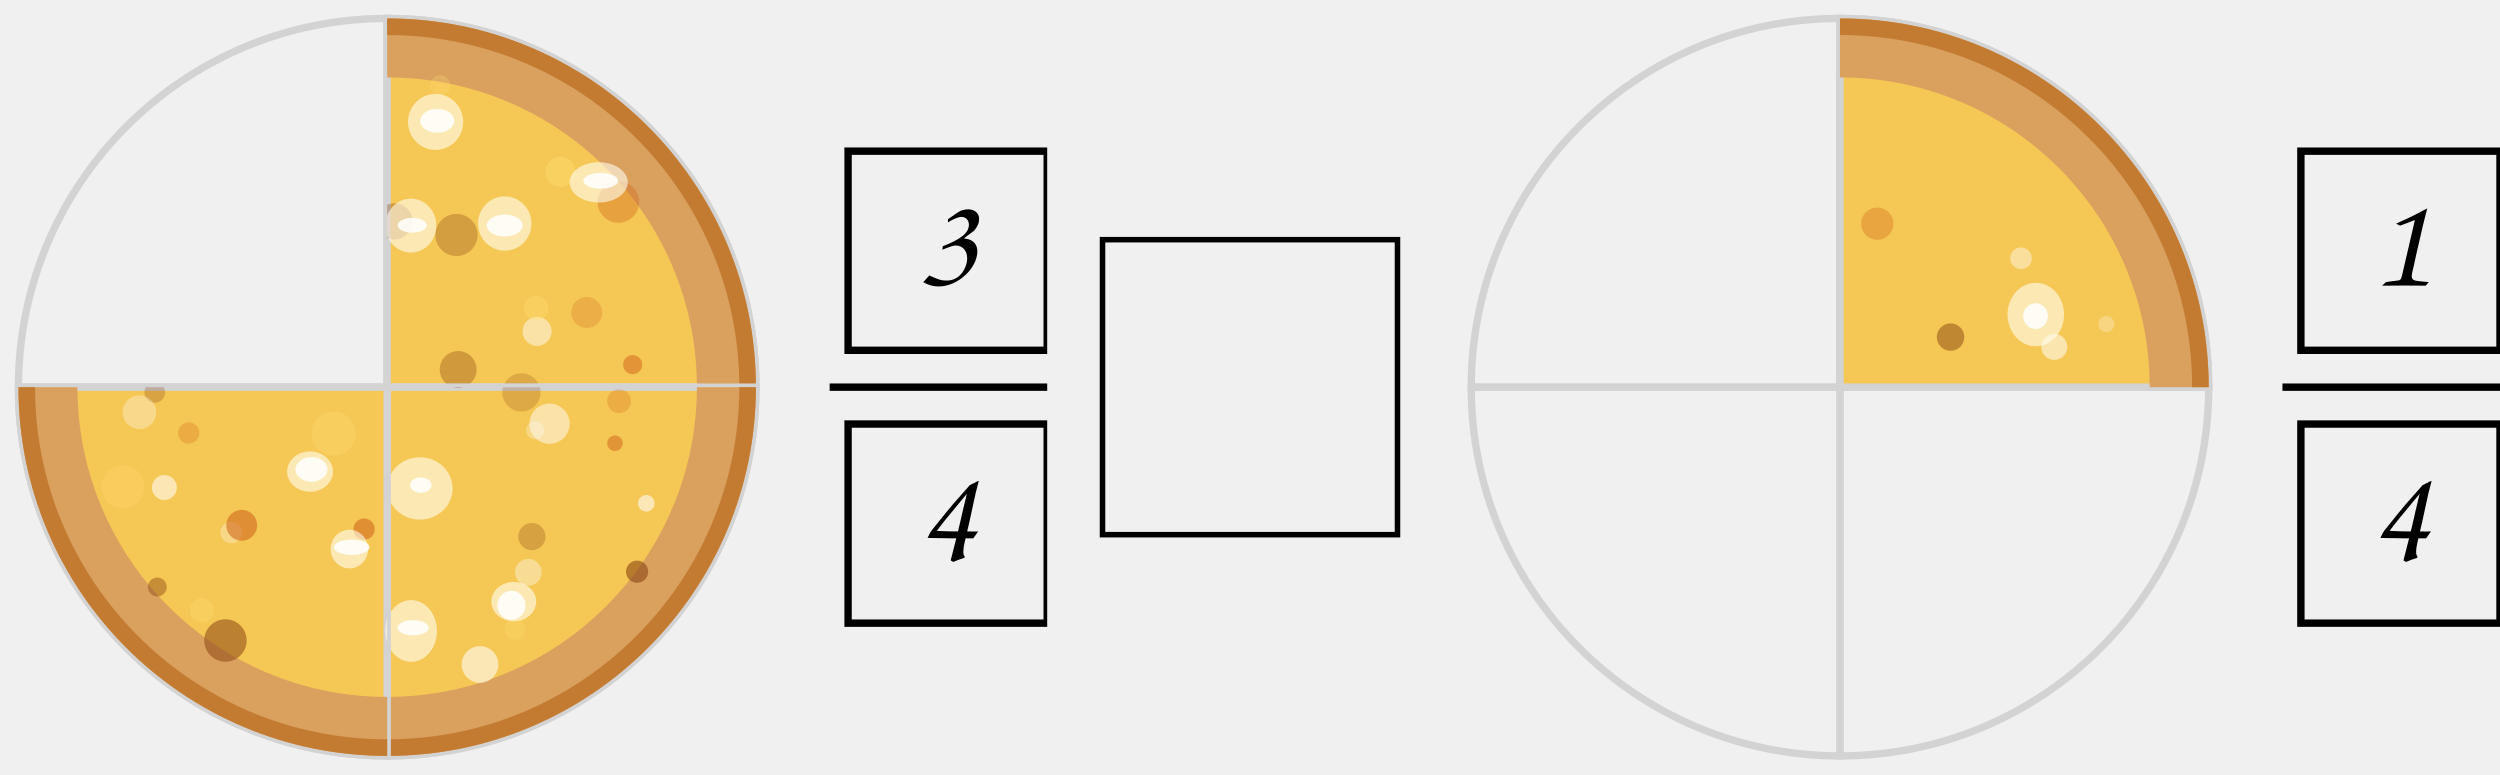
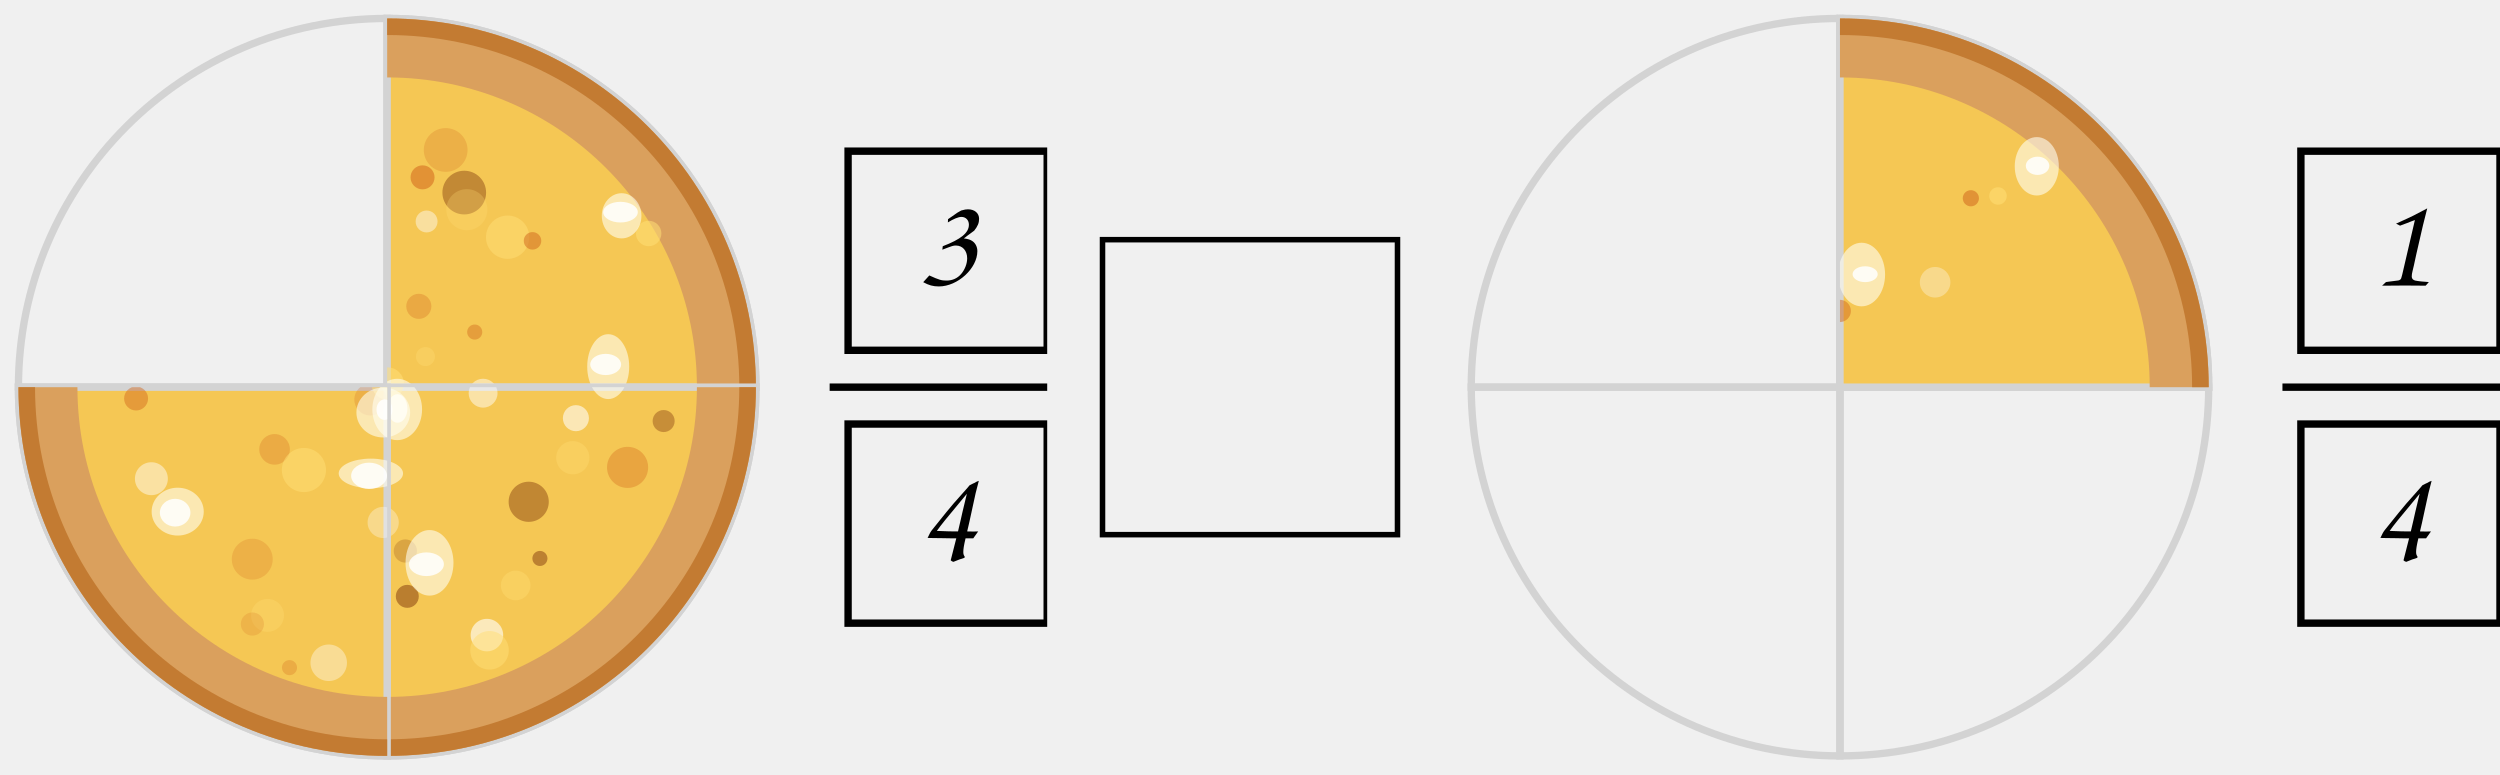
<svg xmlns="http://www.w3.org/2000/svg" xmlns:xlink="http://www.w3.org/1999/xlink" width="678.0" height="210.0">
  <svg x="0.0" y="0.0" width="284.0" height="210.0" viewBox="0 0 284.0 210">
    <defs>
-       <clipPath id="clip-4536684368-4536260944">
+       <clipPath id="clip-4529114960-4529239504">
        <path d="M105.0,105.0 L105.0,5.0 A100,100,0,0,1,205.0,105.0 Z" fill="none" />
      </clipPath>
-       <clipPath id="clip-4536684368-4536268624">
+       <clipPath id="clip-4529114960-4529233104">
        <path d="M105.0,105.0 L205.0,105.0 A100,100,0,0,1,105.0,205.0 Z" fill="none" />
      </clipPath>
-       <clipPath id="clip-4536684368-4537142992">
+       <clipPath id="clip-4529114960-4529749584">
        <path d="M105.0,105.0 L105.0,205.0 A100,100,0,0,1,5.0,105 Z" fill="none" />
      </clipPath>
    </defs>
    <g>
      <path d="M105.0,105.0 L105.0,5.0 A100,100,0,0,1,205.0,105.0 Z" fill="none" stroke="lightgray" stroke-width="2" />
      <path d="M105.0,105.0 L205.0,105.0 A100,100,0,0,1,105.0,205.0 Z" fill="none" stroke="lightgray" stroke-width="2" />
      <path d="M105.0,105.0 L105.0,205.0 A100,100,0,0,1,5.0,105 Z" fill="none" stroke="lightgray" stroke-width="2" />
      <path d="M105.0,105.0 L5.0,105 A100,100,0,0,1,105,5.0 Z" fill="none" stroke="lightgray" stroke-width="2" />
      <path d="M105.0,105.0 L105.0,5.0 A100,100,0,0,1,205.0,105.0 Z" fill="#F5C754" stroke="lightgray" stroke-width="2" />
-       <use xlink:href="#clip-4536684368-4536260944" />
-       <g clip-path="url(#clip-4536684368-4536260944)">
-         <circle cx="105.0" cy="105.0" r="92" stroke="#DAA05D" stroke-width="16" fill="none" />
-         <circle cx="105.0" cy="105.0" r="98" stroke="#C37B32" stroke-width="5" fill="none" />
-         <circle cx="141.404" cy="106.416" r="5.175" fill="#8B4513" fill-opacity="0.231" />
-         <circle cx="69.233" cy="31.624" r="5.596" fill="#FFDE75" fill-opacity="0.404" />
-         <circle cx="51.167" cy="117.432" r="2.892" fill="#D2691E" fill-opacity="0.289" />
-         <circle cx="149.039" cy="114.915" r="5.453" fill="#FFFFFF" fill-opacity="0.491" />
-         <circle cx="130.179" cy="180.21" r="4.974" fill="#FFFFFF" fill-opacity="0.563" />
-         <circle cx="69.912" cy="74.574" r="5.451" fill="#FFDE75" fill-opacity="0.563" />
-         <circle cx="62.697" cy="144.409" r="2.94" fill="#FFFFFF" fill-opacity="0.3" />
-         <circle cx="42.665" cy="159.186" r="2.564" fill="#8B4513" fill-opacity="0.432" />
-         <circle cx="159.123" cy="84.751" r="4.19" fill="#D2691E" fill-opacity="0.266" />
-         <circle cx="171.583" cy="98.896" r="2.59" fill="#D2691E" fill-opacity="0.536" />
-         <circle cx="143.279" cy="155.21" r="3.631" fill="#FFFFFF" fill-opacity="0.368" />
-         <circle cx="167.887" cy="108.814" r="3.236" fill="#D2691E" fill-opacity="0.277" />
-         <circle cx="139.673" cy="170.688" r="2.832" fill="#FFDE75" fill-opacity="0.248" />
-         <circle cx="166.787" cy="120.213" r="2.114" fill="#D2691E" fill-opacity="0.534" />
-         <circle cx="27.728" cy="79.037" r="3.387" fill="#8B4513" fill-opacity="0.366" />
-         <circle cx="90.93" cy="85.748" r="2.117" fill="#FFFFFF" fill-opacity="0.442" />
-         <circle cx="101.171" cy="40.341" r="2.309" fill="#8B4513" fill-opacity="0.225" />
-         <circle cx="144.247" cy="145.526" r="3.692" fill="#8B4513" fill-opacity="0.29" />
-         <circle cx="90.461" cy="117.59" r="5.996" fill="#FFDE75" fill-opacity="0.336" />
-         <circle cx="167.703" cy="54.781" r="5.634" fill="#D2691E" fill-opacity="0.402" />
-         <circle cx="35.965" cy="95.119" r="4.016" fill="#FFFFFF" fill-opacity="0.27" />
-         <circle cx="29.752" cy="87.903" r="3.14" fill="#D2691E" fill-opacity="0.595" />
-         <circle cx="93.399" cy="71.943" r="4.069" fill="#FFDE75" fill-opacity="0.261" />
-         <circle cx="41.966" cy="106.432" r="2.809" fill="#8B4513" fill-opacity="0.275" />
-         <circle cx="91.431" cy="40.724" r="5.286" fill="#8B4513" fill-opacity="0.458" />
-         <circle cx="151.984" cy="46.6" r="4.085" fill="#FFDE75" fill-opacity="0.422" />
-         <circle cx="119.379" cy="23.123" r="2.731" fill="#FFDE75" fill-opacity="0.256" />
-         <circle cx="145.654" cy="89.866" r="3.94" fill="#FFFFFF" fill-opacity="0.482" />
-         <circle cx="123.799" cy="63.726" r="5.718" fill="#8B4513" fill-opacity="0.314" />
-         <circle cx="22.931" cy="100.32" r="3.089" fill="#FFDE75" fill-opacity="0.466" />
-         <circle cx="61.141" cy="173.698" r="5.752" fill="#8B4513" fill-opacity="0.536" />
-         <circle cx="80.72" cy="65.61" r="5.323" fill="#8B4513" fill-opacity="0.313" />
-         <circle cx="98.749" cy="143.498" r="2.884" fill="#D2691E" fill-opacity="0.592" />
-         <circle cx="37.809" cy="111.799" r="4.546" fill="#FFFFFF" fill-opacity="0.33" />
-         <circle cx="145.412" cy="83.56" r="3.333" fill="#FFDE75" fill-opacity="0.376" />
-         <circle cx="145.14" cy="116.701" r="2.459" fill="#FFFFFF" fill-opacity="0.291" />
-         <circle cx="124.257" cy="100.213" r="5.001" fill="#8B4513" fill-opacity="0.355" />
-         <circle cx="44.577" cy="132.219" r="3.39" fill="#FFFFFF" fill-opacity="0.559" />
-         <circle cx="94.51" cy="81.534" r="3.904" fill="#FFDE75" fill-opacity="0.241" />
-         <circle cx="54.708" cy="165.518" r="3.269" fill="#FFDE75" fill-opacity="0.281" />
-         <circle cx="172.78" cy="155.041" r="3.014" fill="#8B4513" fill-opacity="0.592" />
-         <circle cx="106.946" cy="60.044" r="4.92" fill="#8B4513" fill-opacity="0.336" />
-         <circle cx="175.272" cy="136.504" r="2.253" fill="#FFFFFF" fill-opacity="0.57" />
-         <circle cx="33.335" cy="132.029" r="5.828" fill="#FFDE75" fill-opacity="0.296" />
-         <circle cx="65.559" cy="142.464" r="4.183" fill="#D2691E" fill-opacity="0.595" />
-         <ellipse cx="111.499" cy="171.115" rx="7.013" ry="8.377" fill="#FFFDF0" fill-opacity="0.6" />
-         <ellipse cx="112.012" cy="170.247" rx="4.239" ry="2.077" fill="#FFFFFF" fill-opacity="0.85" />
-         <ellipse cx="118.133" cy="33.063" rx="7.493" ry="7.594" fill="#FFFDF0" fill-opacity="0.6" />
-         <ellipse cx="118.591" cy="32.755" rx="4.616" ry="3.238" fill="#FFFFFF" fill-opacity="0.85" />
-         <ellipse cx="94.751" cy="148.913" rx="5.082" ry="5.24" fill="#FFFDF0" fill-opacity="0.6" />
-         <ellipse cx="95.388" cy="148.42" rx="4.823" ry="2.086" fill="#FFFFFF" fill-opacity="0.85" />
-         <ellipse cx="84.077" cy="127.895" rx="6.218" ry="5.477" fill="#FFFDF0" fill-opacity="0.6" />
-         <ellipse cx="84.466" cy="127.298" rx="4.351" ry="3.349" fill="#FFFFFF" fill-opacity="0.85" />
-         <ellipse cx="139.333" cy="163.162" rx="6.09" ry="5.335" fill="#FFFDF0" fill-opacity="0.6" />
-         <ellipse cx="138.696" cy="164.148" rx="3.824" ry="3.933" fill="#FFFFFF" fill-opacity="0.85" />
-         <ellipse cx="136.888" cy="60.623" rx="7.248" ry="7.368" fill="#FFFDF0" fill-opacity="0.6" />
-         <ellipse cx="136.882" cy="61.168" rx="4.874" ry="2.979" fill="#FFFFFF" fill-opacity="0.85" />
-         <ellipse cx="111.414" cy="61.181" rx="6.917" ry="7.32" fill="#FFFDF0" fill-opacity="0.6" />
-         <ellipse cx="111.809" cy="61.102" rx="3.955" ry="2.013" fill="#FFFFFF" fill-opacity="0.85" />
-         <ellipse cx="162.367" cy="49.46" rx="7.878" ry="5.466" fill="#FFFDF0" fill-opacity="0.6" />
-         <ellipse cx="162.899" cy="49.03" rx="4.717" ry="2.146" fill="#FFFFFF" fill-opacity="0.85" />
-         <ellipse cx="113.876" cy="132.468" rx="8.869" ry="8.462" fill="#FFFDF0" fill-opacity="0.6" />
-         <ellipse cx="114.134" cy="131.556" rx="2.914" ry="2.09" fill="#FFFFFF" fill-opacity="0.85" />
+       <use xlink:href="#clip-4529114960-4529239504" />
+       <g clip-path="url(#clip-4529114960-4529239504)">
+         <circle cx="105.0" cy="105.0" r="92" stroke="#DAA05D" stroke-width="16" fill="none" />
+         <circle cx="105.0" cy="105.0" r="98" stroke="#C37B32" stroke-width="5" fill="none" />
+         <circle cx="115.378" cy="96.705" r="2.575" fill="#FFDE75" fill-opacity="0.345" />
+         <circle cx="74.462" cy="121.869" r="4.152" fill="#D2691E" fill-opacity="0.29" />
+         <circle cx="95.486" cy="32.613" r="5.432" fill="#FFFFFF" fill-opacity="0.535" />
+         <circle cx="179.981" cy="114.188" r="2.988" fill="#8B4513" fill-opacity="0.432" />
+         <circle cx="137.669" cy="64.327" r="5.874" fill="#FFDE75" fill-opacity="0.511" />
+         <circle cx="139.85" cy="158.775" r="4.022" fill="#FFDE75" fill-opacity="0.371" />
+         <circle cx="170.202" cy="126.757" r="5.576" fill="#D2691E" fill-opacity="0.356" />
+         <circle cx="156.187" cy="113.409" r="3.535" fill="#FFFFFF" fill-opacity="0.563" />
+         <circle cx="78.512" cy="181.06" r="2.046" fill="#D2691E" fill-opacity="0.286" />
+         <circle cx="144.418" cy="65.318" r="2.375" fill="#D2691E" fill-opacity="0.516" />
+         <circle cx="89.148" cy="179.745" r="4.953" fill="#FFFFFF" fill-opacity="0.373" />
+         <circle cx="109.927" cy="149.432" r="3.151" fill="#8B4513" fill-opacity="0.257" />
+         <circle cx="101.178" cy="38.776" r="2.147" fill="#FFFFFF" fill-opacity="0.543" />
+         <circle cx="68.41" cy="151.642" r="5.551" fill="#D2691E" fill-opacity="0.238" />
+         <circle cx="114.595" cy="48.099" r="3.257" fill="#D2691E" fill-opacity="0.558" />
+         <circle cx="155.341" cy="124.134" r="4.506" fill="#FFDE75" fill-opacity="0.352" />
+         <circle cx="31.723" cy="70.073" r="4.037" fill="#D2691E" fill-opacity="0.582" />
+         <circle cx="51.726" cy="53.112" r="3.663" fill="#FFFFFF" fill-opacity="0.242" />
+         <circle cx="120.865" cy="40.671" r="5.933" fill="#D2691E" fill-opacity="0.246" />
+         <circle cx="72.562" cy="166.892" r="4.454" fill="#FFDE75" fill-opacity="0.307" />
+         <circle cx="128.743" cy="90.055" r="2.049" fill="#D2691E" fill-opacity="0.43" />
+         <circle cx="113.582" cy="83.078" r="3.409" fill="#D2691E" fill-opacity="0.309" />
+         <circle cx="146.424" cy="151.452" r="2.044" fill="#8B4513" fill-opacity="0.534" />
+         <circle cx="81.152" cy="48.895" r="2.018" fill="#D2691E" fill-opacity="0.547" />
+         <circle cx="100.416" cy="108.356" r="4.32" fill="#D2691E" fill-opacity="0.244" />
+         <circle cx="89.919" cy="63.919" r="4.485" fill="#8B4513" fill-opacity="0.343" />
+         <circle cx="61.576" cy="60.701" r="2.753" fill="#FFFFFF" fill-opacity="0.509" />
+         <circle cx="132.051" cy="172.238" r="4.41" fill="#FFFFFF" fill-opacity="0.599" />
+         <circle cx="105.135" cy="104.024" r="4.388" fill="#FFDE75" fill-opacity="0.563" />
+         <circle cx="103.919" cy="141.683" r="4.226" fill="#FFFFFF" fill-opacity="0.324" />
+         <circle cx="30.157" cy="88.953" r="5.653" fill="#FFDE75" fill-opacity="0.512" />
+         <circle cx="36.905" cy="108.075" r="3.25" fill="#D2691E" fill-opacity="0.464" />
+         <circle cx="115.693" cy="60.066" r="2.969" fill="#FFFFFF" fill-opacity="0.43" />
+         <circle cx="94.068" cy="58.597" r="2.721" fill="#8B4513" fill-opacity="0.433" />
+         <circle cx="175.918" cy="63.321" r="3.448" fill="#FFDE75" fill-opacity="0.548" />
+         <circle cx="41.055" cy="129.823" r="4.465" fill="#FFFFFF" fill-opacity="0.458" />
+         <circle cx="125.904" cy="52.228" r="5.925" fill="#8B4513" fill-opacity="0.478" />
+         <circle cx="110.457" cy="161.729" r="3.117" fill="#8B4513" fill-opacity="0.555" />
+         <circle cx="65.124" cy="37.385" r="3.11" fill="#8B4513" fill-opacity="0.334" />
+         <circle cx="131.012" cy="106.63" r="3.916" fill="#FFFFFF" fill-opacity="0.484" />
+         <circle cx="143.384" cy="136.086" r="5.445" fill="#8B4513" fill-opacity="0.496" />
+         <circle cx="68.447" cy="169.241" r="3.145" fill="#D2691E" fill-opacity="0.201" />
+         <circle cx="126.606" cy="56.866" r="5.57" fill="#FFDE75" fill-opacity="0.264" />
+         <circle cx="132.758" cy="176.361" r="5.225" fill="#FFDE75" fill-opacity="0.511" />
+         <circle cx="82.422" cy="127.471" r="5.982" fill="#FFDE75" fill-opacity="0.523" />
+         <ellipse cx="107.726" cy="111.046" rx="6.741" ry="8.32" fill="#FFFDF0" fill-opacity="0.6" />
+         <ellipse cx="107.811" cy="110.775" rx="2.686" ry="3.876" fill="#FFFFFF" fill-opacity="0.85" />
+         <ellipse cx="103.945" cy="111.872" rx="7.287" ry="6.77" fill="#FFFDF0" fill-opacity="0.6" />
+         <ellipse cx="104.274" cy="111.102" rx="2.17" ry="2.79" fill="#FFFFFF" fill-opacity="0.85" />
+         <ellipse cx="100.581" cy="128.398" rx="8.726" ry="4.018" fill="#FFFDF0" fill-opacity="0.6" />
+         <ellipse cx="100.093" cy="129.043" rx="4.865" ry="3.568" fill="#FFFFFF" fill-opacity="0.85" />
+         <ellipse cx="168.581" cy="58.526" rx="5.377" ry="6.128" fill="#FFFDF0" fill-opacity="0.6" />
+         <ellipse cx="168.274" cy="57.534" rx="4.696" ry="2.804" fill="#FFFFFF" fill-opacity="0.85" />
+         <ellipse cx="116.482" cy="152.639" rx="6.501" ry="8.893" fill="#FFFDF0" fill-opacity="0.6" />
+         <ellipse cx="115.651" cy="153.023" rx="4.73" ry="3.213" fill="#FFFFFF" fill-opacity="0.85" />
+         <ellipse cx="79.983" cy="91.251" rx="7.725" ry="4.831" fill="#FFFDF0" fill-opacity="0.6" />
+         <ellipse cx="80.186" cy="92.232" rx="4.617" ry="3.421" fill="#FFFFFF" fill-opacity="0.85" />
+         <ellipse cx="164.948" cy="99.429" rx="5.695" ry="8.799" fill="#FFFDF0" fill-opacity="0.6" />
+         <ellipse cx="164.258" cy="98.843" rx="4.186" ry="2.878" fill="#FFFFFF" fill-opacity="0.85" />
+         <ellipse cx="48.19" cy="138.754" rx="7.068" ry="6.49" fill="#FFFDF0" fill-opacity="0.6" />
+         <ellipse cx="47.498" cy="139.038" rx="4.145" ry="3.763" fill="#FFFFFF" fill-opacity="0.85" />
+         <ellipse cx="62.988" cy="76.797" rx="6.95" ry="5.49" fill="#FFFDF0" fill-opacity="0.6" />
+         <ellipse cx="62.461" cy="77.143" rx="3.854" ry="3.253" fill="#FFFFFF" fill-opacity="0.85" />
      </g>
      <path d="M105.0,105.0 L205.0,105.0 A100,100,0,0,1,105.0,205.0 Z" fill="#F5C754" stroke="lightgray" stroke-width="2" />
-       <use xlink:href="#clip-4536684368-4536268624" />
-       <g clip-path="url(#clip-4536684368-4536268624)">
-         <circle cx="105.0" cy="105.0" r="92" stroke="#DAA05D" stroke-width="16" fill="none" />
-         <circle cx="105.0" cy="105.0" r="98" stroke="#C37B32" stroke-width="5" fill="none" />
-         <circle cx="141.404" cy="106.416" r="5.175" fill="#8B4513" fill-opacity="0.231" />
-         <circle cx="69.233" cy="31.624" r="5.596" fill="#FFDE75" fill-opacity="0.404" />
-         <circle cx="51.167" cy="117.432" r="2.892" fill="#D2691E" fill-opacity="0.289" />
-         <circle cx="149.039" cy="114.915" r="5.453" fill="#FFFFFF" fill-opacity="0.491" />
-         <circle cx="130.179" cy="180.21" r="4.974" fill="#FFFFFF" fill-opacity="0.563" />
-         <circle cx="69.912" cy="74.574" r="5.451" fill="#FFDE75" fill-opacity="0.563" />
-         <circle cx="62.697" cy="144.409" r="2.94" fill="#FFFFFF" fill-opacity="0.3" />
-         <circle cx="42.665" cy="159.186" r="2.564" fill="#8B4513" fill-opacity="0.432" />
-         <circle cx="159.123" cy="84.751" r="4.19" fill="#D2691E" fill-opacity="0.266" />
-         <circle cx="171.583" cy="98.896" r="2.59" fill="#D2691E" fill-opacity="0.536" />
-         <circle cx="143.279" cy="155.21" r="3.631" fill="#FFFFFF" fill-opacity="0.368" />
-         <circle cx="167.887" cy="108.814" r="3.236" fill="#D2691E" fill-opacity="0.277" />
-         <circle cx="139.673" cy="170.688" r="2.832" fill="#FFDE75" fill-opacity="0.248" />
-         <circle cx="166.787" cy="120.213" r="2.114" fill="#D2691E" fill-opacity="0.534" />
-         <circle cx="27.728" cy="79.037" r="3.387" fill="#8B4513" fill-opacity="0.366" />
-         <circle cx="90.93" cy="85.748" r="2.117" fill="#FFFFFF" fill-opacity="0.442" />
-         <circle cx="101.171" cy="40.341" r="2.309" fill="#8B4513" fill-opacity="0.225" />
-         <circle cx="144.247" cy="145.526" r="3.692" fill="#8B4513" fill-opacity="0.29" />
-         <circle cx="90.461" cy="117.59" r="5.996" fill="#FFDE75" fill-opacity="0.336" />
-         <circle cx="167.703" cy="54.781" r="5.634" fill="#D2691E" fill-opacity="0.402" />
-         <circle cx="35.965" cy="95.119" r="4.016" fill="#FFFFFF" fill-opacity="0.27" />
-         <circle cx="29.752" cy="87.903" r="3.14" fill="#D2691E" fill-opacity="0.595" />
-         <circle cx="93.399" cy="71.943" r="4.069" fill="#FFDE75" fill-opacity="0.261" />
-         <circle cx="41.966" cy="106.432" r="2.809" fill="#8B4513" fill-opacity="0.275" />
-         <circle cx="91.431" cy="40.724" r="5.286" fill="#8B4513" fill-opacity="0.458" />
-         <circle cx="151.984" cy="46.6" r="4.085" fill="#FFDE75" fill-opacity="0.422" />
-         <circle cx="119.379" cy="23.123" r="2.731" fill="#FFDE75" fill-opacity="0.256" />
-         <circle cx="145.654" cy="89.866" r="3.94" fill="#FFFFFF" fill-opacity="0.482" />
-         <circle cx="123.799" cy="63.726" r="5.718" fill="#8B4513" fill-opacity="0.314" />
-         <circle cx="22.931" cy="100.32" r="3.089" fill="#FFDE75" fill-opacity="0.466" />
-         <circle cx="61.141" cy="173.698" r="5.752" fill="#8B4513" fill-opacity="0.536" />
-         <circle cx="80.72" cy="65.61" r="5.323" fill="#8B4513" fill-opacity="0.313" />
-         <circle cx="98.749" cy="143.498" r="2.884" fill="#D2691E" fill-opacity="0.592" />
-         <circle cx="37.809" cy="111.799" r="4.546" fill="#FFFFFF" fill-opacity="0.33" />
-         <circle cx="145.412" cy="83.56" r="3.333" fill="#FFDE75" fill-opacity="0.376" />
-         <circle cx="145.14" cy="116.701" r="2.459" fill="#FFFFFF" fill-opacity="0.291" />
-         <circle cx="124.257" cy="100.213" r="5.001" fill="#8B4513" fill-opacity="0.355" />
-         <circle cx="44.577" cy="132.219" r="3.39" fill="#FFFFFF" fill-opacity="0.559" />
-         <circle cx="94.51" cy="81.534" r="3.904" fill="#FFDE75" fill-opacity="0.241" />
-         <circle cx="54.708" cy="165.518" r="3.269" fill="#FFDE75" fill-opacity="0.281" />
-         <circle cx="172.78" cy="155.041" r="3.014" fill="#8B4513" fill-opacity="0.592" />
-         <circle cx="106.946" cy="60.044" r="4.92" fill="#8B4513" fill-opacity="0.336" />
-         <circle cx="175.272" cy="136.504" r="2.253" fill="#FFFFFF" fill-opacity="0.57" />
-         <circle cx="33.335" cy="132.029" r="5.828" fill="#FFDE75" fill-opacity="0.296" />
-         <circle cx="65.559" cy="142.464" r="4.183" fill="#D2691E" fill-opacity="0.595" />
-         <ellipse cx="111.499" cy="171.115" rx="7.013" ry="8.377" fill="#FFFDF0" fill-opacity="0.6" />
-         <ellipse cx="112.012" cy="170.247" rx="4.239" ry="2.077" fill="#FFFFFF" fill-opacity="0.85" />
-         <ellipse cx="118.133" cy="33.063" rx="7.493" ry="7.594" fill="#FFFDF0" fill-opacity="0.6" />
-         <ellipse cx="118.591" cy="32.755" rx="4.616" ry="3.238" fill="#FFFFFF" fill-opacity="0.85" />
-         <ellipse cx="94.751" cy="148.913" rx="5.082" ry="5.24" fill="#FFFDF0" fill-opacity="0.6" />
-         <ellipse cx="95.388" cy="148.42" rx="4.823" ry="2.086" fill="#FFFFFF" fill-opacity="0.85" />
-         <ellipse cx="84.077" cy="127.895" rx="6.218" ry="5.477" fill="#FFFDF0" fill-opacity="0.6" />
-         <ellipse cx="84.466" cy="127.298" rx="4.351" ry="3.349" fill="#FFFFFF" fill-opacity="0.85" />
-         <ellipse cx="139.333" cy="163.162" rx="6.09" ry="5.335" fill="#FFFDF0" fill-opacity="0.6" />
-         <ellipse cx="138.696" cy="164.148" rx="3.824" ry="3.933" fill="#FFFFFF" fill-opacity="0.85" />
-         <ellipse cx="136.888" cy="60.623" rx="7.248" ry="7.368" fill="#FFFDF0" fill-opacity="0.6" />
-         <ellipse cx="136.882" cy="61.168" rx="4.874" ry="2.979" fill="#FFFFFF" fill-opacity="0.85" />
-         <ellipse cx="111.414" cy="61.181" rx="6.917" ry="7.32" fill="#FFFDF0" fill-opacity="0.6" />
-         <ellipse cx="111.809" cy="61.102" rx="3.955" ry="2.013" fill="#FFFFFF" fill-opacity="0.85" />
-         <ellipse cx="162.367" cy="49.46" rx="7.878" ry="5.466" fill="#FFFDF0" fill-opacity="0.6" />
-         <ellipse cx="162.899" cy="49.03" rx="4.717" ry="2.146" fill="#FFFFFF" fill-opacity="0.85" />
-         <ellipse cx="113.876" cy="132.468" rx="8.869" ry="8.462" fill="#FFFDF0" fill-opacity="0.6" />
-         <ellipse cx="114.134" cy="131.556" rx="2.914" ry="2.09" fill="#FFFFFF" fill-opacity="0.85" />
+       <use xlink:href="#clip-4529114960-4529233104" />
+       <g clip-path="url(#clip-4529114960-4529233104)">
+         <circle cx="105.0" cy="105.0" r="92" stroke="#DAA05D" stroke-width="16" fill="none" />
+         <circle cx="105.0" cy="105.0" r="98" stroke="#C37B32" stroke-width="5" fill="none" />
+         <circle cx="115.378" cy="96.705" r="2.575" fill="#FFDE75" fill-opacity="0.345" />
+         <circle cx="74.462" cy="121.869" r="4.152" fill="#D2691E" fill-opacity="0.29" />
+         <circle cx="95.486" cy="32.613" r="5.432" fill="#FFFFFF" fill-opacity="0.535" />
+         <circle cx="179.981" cy="114.188" r="2.988" fill="#8B4513" fill-opacity="0.432" />
+         <circle cx="137.669" cy="64.327" r="5.874" fill="#FFDE75" fill-opacity="0.511" />
+         <circle cx="139.85" cy="158.775" r="4.022" fill="#FFDE75" fill-opacity="0.371" />
+         <circle cx="170.202" cy="126.757" r="5.576" fill="#D2691E" fill-opacity="0.356" />
+         <circle cx="156.187" cy="113.409" r="3.535" fill="#FFFFFF" fill-opacity="0.563" />
+         <circle cx="78.512" cy="181.06" r="2.046" fill="#D2691E" fill-opacity="0.286" />
+         <circle cx="144.418" cy="65.318" r="2.375" fill="#D2691E" fill-opacity="0.516" />
+         <circle cx="89.148" cy="179.745" r="4.953" fill="#FFFFFF" fill-opacity="0.373" />
+         <circle cx="109.927" cy="149.432" r="3.151" fill="#8B4513" fill-opacity="0.257" />
+         <circle cx="101.178" cy="38.776" r="2.147" fill="#FFFFFF" fill-opacity="0.543" />
+         <circle cx="68.41" cy="151.642" r="5.551" fill="#D2691E" fill-opacity="0.238" />
+         <circle cx="114.595" cy="48.099" r="3.257" fill="#D2691E" fill-opacity="0.558" />
+         <circle cx="155.341" cy="124.134" r="4.506" fill="#FFDE75" fill-opacity="0.352" />
+         <circle cx="31.723" cy="70.073" r="4.037" fill="#D2691E" fill-opacity="0.582" />
+         <circle cx="51.726" cy="53.112" r="3.663" fill="#FFFFFF" fill-opacity="0.242" />
+         <circle cx="120.865" cy="40.671" r="5.933" fill="#D2691E" fill-opacity="0.246" />
+         <circle cx="72.562" cy="166.892" r="4.454" fill="#FFDE75" fill-opacity="0.307" />
+         <circle cx="128.743" cy="90.055" r="2.049" fill="#D2691E" fill-opacity="0.43" />
+         <circle cx="113.582" cy="83.078" r="3.409" fill="#D2691E" fill-opacity="0.309" />
+         <circle cx="146.424" cy="151.452" r="2.044" fill="#8B4513" fill-opacity="0.534" />
+         <circle cx="81.152" cy="48.895" r="2.018" fill="#D2691E" fill-opacity="0.547" />
+         <circle cx="100.416" cy="108.356" r="4.32" fill="#D2691E" fill-opacity="0.244" />
+         <circle cx="89.919" cy="63.919" r="4.485" fill="#8B4513" fill-opacity="0.343" />
+         <circle cx="61.576" cy="60.701" r="2.753" fill="#FFFFFF" fill-opacity="0.509" />
+         <circle cx="132.051" cy="172.238" r="4.41" fill="#FFFFFF" fill-opacity="0.599" />
+         <circle cx="105.135" cy="104.024" r="4.388" fill="#FFDE75" fill-opacity="0.563" />
+         <circle cx="103.919" cy="141.683" r="4.226" fill="#FFFFFF" fill-opacity="0.324" />
+         <circle cx="30.157" cy="88.953" r="5.653" fill="#FFDE75" fill-opacity="0.512" />
+         <circle cx="36.905" cy="108.075" r="3.25" fill="#D2691E" fill-opacity="0.464" />
+         <circle cx="115.693" cy="60.066" r="2.969" fill="#FFFFFF" fill-opacity="0.43" />
+         <circle cx="94.068" cy="58.597" r="2.721" fill="#8B4513" fill-opacity="0.433" />
+         <circle cx="175.918" cy="63.321" r="3.448" fill="#FFDE75" fill-opacity="0.548" />
+         <circle cx="41.055" cy="129.823" r="4.465" fill="#FFFFFF" fill-opacity="0.458" />
+         <circle cx="125.904" cy="52.228" r="5.925" fill="#8B4513" fill-opacity="0.478" />
+         <circle cx="110.457" cy="161.729" r="3.117" fill="#8B4513" fill-opacity="0.555" />
+         <circle cx="65.124" cy="37.385" r="3.11" fill="#8B4513" fill-opacity="0.334" />
+         <circle cx="131.012" cy="106.63" r="3.916" fill="#FFFFFF" fill-opacity="0.484" />
+         <circle cx="143.384" cy="136.086" r="5.445" fill="#8B4513" fill-opacity="0.496" />
+         <circle cx="68.447" cy="169.241" r="3.145" fill="#D2691E" fill-opacity="0.201" />
+         <circle cx="126.606" cy="56.866" r="5.57" fill="#FFDE75" fill-opacity="0.264" />
+         <circle cx="132.758" cy="176.361" r="5.225" fill="#FFDE75" fill-opacity="0.511" />
+         <circle cx="82.422" cy="127.471" r="5.982" fill="#FFDE75" fill-opacity="0.523" />
+         <ellipse cx="107.726" cy="111.046" rx="6.741" ry="8.32" fill="#FFFDF0" fill-opacity="0.6" />
+         <ellipse cx="107.811" cy="110.775" rx="2.686" ry="3.876" fill="#FFFFFF" fill-opacity="0.85" />
+         <ellipse cx="103.945" cy="111.872" rx="7.287" ry="6.77" fill="#FFFDF0" fill-opacity="0.6" />
+         <ellipse cx="104.274" cy="111.102" rx="2.17" ry="2.79" fill="#FFFFFF" fill-opacity="0.85" />
+         <ellipse cx="100.581" cy="128.398" rx="8.726" ry="4.018" fill="#FFFDF0" fill-opacity="0.6" />
+         <ellipse cx="100.093" cy="129.043" rx="4.865" ry="3.568" fill="#FFFFFF" fill-opacity="0.85" />
+         <ellipse cx="168.581" cy="58.526" rx="5.377" ry="6.128" fill="#FFFDF0" fill-opacity="0.6" />
+         <ellipse cx="168.274" cy="57.534" rx="4.696" ry="2.804" fill="#FFFFFF" fill-opacity="0.85" />
+         <ellipse cx="116.482" cy="152.639" rx="6.501" ry="8.893" fill="#FFFDF0" fill-opacity="0.6" />
+         <ellipse cx="115.651" cy="153.023" rx="4.73" ry="3.213" fill="#FFFFFF" fill-opacity="0.85" />
+         <ellipse cx="79.983" cy="91.251" rx="7.725" ry="4.831" fill="#FFFDF0" fill-opacity="0.6" />
+         <ellipse cx="80.186" cy="92.232" rx="4.617" ry="3.421" fill="#FFFFFF" fill-opacity="0.85" />
+         <ellipse cx="164.948" cy="99.429" rx="5.695" ry="8.799" fill="#FFFDF0" fill-opacity="0.6" />
+         <ellipse cx="164.258" cy="98.843" rx="4.186" ry="2.878" fill="#FFFFFF" fill-opacity="0.85" />
+         <ellipse cx="48.19" cy="138.754" rx="7.068" ry="6.49" fill="#FFFDF0" fill-opacity="0.6" />
+         <ellipse cx="47.498" cy="139.038" rx="4.145" ry="3.763" fill="#FFFFFF" fill-opacity="0.85" />
+         <ellipse cx="62.988" cy="76.797" rx="6.95" ry="5.49" fill="#FFFDF0" fill-opacity="0.6" />
+         <ellipse cx="62.461" cy="77.143" rx="3.854" ry="3.253" fill="#FFFFFF" fill-opacity="0.85" />
      </g>
      <path d="M105.0,105.0 L105.0,205.0 A100,100,0,0,1,5.0,105 Z" fill="#F5C754" stroke="lightgray" stroke-width="2" />
-       <use xlink:href="#clip-4536684368-4537142992" />
-       <g clip-path="url(#clip-4536684368-4537142992)">
-         <circle cx="105.0" cy="105.0" r="92" stroke="#DAA05D" stroke-width="16" fill="none" />
-         <circle cx="105.0" cy="105.0" r="98" stroke="#C37B32" stroke-width="5" fill="none" />
-         <circle cx="141.404" cy="106.416" r="5.175" fill="#8B4513" fill-opacity="0.231" />
-         <circle cx="69.233" cy="31.624" r="5.596" fill="#FFDE75" fill-opacity="0.404" />
-         <circle cx="51.167" cy="117.432" r="2.892" fill="#D2691E" fill-opacity="0.289" />
-         <circle cx="149.039" cy="114.915" r="5.453" fill="#FFFFFF" fill-opacity="0.491" />
-         <circle cx="130.179" cy="180.21" r="4.974" fill="#FFFFFF" fill-opacity="0.563" />
-         <circle cx="69.912" cy="74.574" r="5.451" fill="#FFDE75" fill-opacity="0.563" />
-         <circle cx="62.697" cy="144.409" r="2.94" fill="#FFFFFF" fill-opacity="0.3" />
-         <circle cx="42.665" cy="159.186" r="2.564" fill="#8B4513" fill-opacity="0.432" />
-         <circle cx="159.123" cy="84.751" r="4.19" fill="#D2691E" fill-opacity="0.266" />
-         <circle cx="171.583" cy="98.896" r="2.59" fill="#D2691E" fill-opacity="0.536" />
-         <circle cx="143.279" cy="155.21" r="3.631" fill="#FFFFFF" fill-opacity="0.368" />
-         <circle cx="167.887" cy="108.814" r="3.236" fill="#D2691E" fill-opacity="0.277" />
-         <circle cx="139.673" cy="170.688" r="2.832" fill="#FFDE75" fill-opacity="0.248" />
-         <circle cx="166.787" cy="120.213" r="2.114" fill="#D2691E" fill-opacity="0.534" />
-         <circle cx="27.728" cy="79.037" r="3.387" fill="#8B4513" fill-opacity="0.366" />
-         <circle cx="90.93" cy="85.748" r="2.117" fill="#FFFFFF" fill-opacity="0.442" />
-         <circle cx="101.171" cy="40.341" r="2.309" fill="#8B4513" fill-opacity="0.225" />
-         <circle cx="144.247" cy="145.526" r="3.692" fill="#8B4513" fill-opacity="0.29" />
-         <circle cx="90.461" cy="117.59" r="5.996" fill="#FFDE75" fill-opacity="0.336" />
-         <circle cx="167.703" cy="54.781" r="5.634" fill="#D2691E" fill-opacity="0.402" />
-         <circle cx="35.965" cy="95.119" r="4.016" fill="#FFFFFF" fill-opacity="0.27" />
-         <circle cx="29.752" cy="87.903" r="3.14" fill="#D2691E" fill-opacity="0.595" />
-         <circle cx="93.399" cy="71.943" r="4.069" fill="#FFDE75" fill-opacity="0.261" />
-         <circle cx="41.966" cy="106.432" r="2.809" fill="#8B4513" fill-opacity="0.275" />
-         <circle cx="91.431" cy="40.724" r="5.286" fill="#8B4513" fill-opacity="0.458" />
-         <circle cx="151.984" cy="46.6" r="4.085" fill="#FFDE75" fill-opacity="0.422" />
-         <circle cx="119.379" cy="23.123" r="2.731" fill="#FFDE75" fill-opacity="0.256" />
-         <circle cx="145.654" cy="89.866" r="3.94" fill="#FFFFFF" fill-opacity="0.482" />
-         <circle cx="123.799" cy="63.726" r="5.718" fill="#8B4513" fill-opacity="0.314" />
-         <circle cx="22.931" cy="100.32" r="3.089" fill="#FFDE75" fill-opacity="0.466" />
-         <circle cx="61.141" cy="173.698" r="5.752" fill="#8B4513" fill-opacity="0.536" />
-         <circle cx="80.72" cy="65.61" r="5.323" fill="#8B4513" fill-opacity="0.313" />
-         <circle cx="98.749" cy="143.498" r="2.884" fill="#D2691E" fill-opacity="0.592" />
-         <circle cx="37.809" cy="111.799" r="4.546" fill="#FFFFFF" fill-opacity="0.33" />
-         <circle cx="145.412" cy="83.56" r="3.333" fill="#FFDE75" fill-opacity="0.376" />
-         <circle cx="145.14" cy="116.701" r="2.459" fill="#FFFFFF" fill-opacity="0.291" />
-         <circle cx="124.257" cy="100.213" r="5.001" fill="#8B4513" fill-opacity="0.355" />
-         <circle cx="44.577" cy="132.219" r="3.39" fill="#FFFFFF" fill-opacity="0.559" />
-         <circle cx="94.51" cy="81.534" r="3.904" fill="#FFDE75" fill-opacity="0.241" />
-         <circle cx="54.708" cy="165.518" r="3.269" fill="#FFDE75" fill-opacity="0.281" />
-         <circle cx="172.78" cy="155.041" r="3.014" fill="#8B4513" fill-opacity="0.592" />
-         <circle cx="106.946" cy="60.044" r="4.92" fill="#8B4513" fill-opacity="0.336" />
-         <circle cx="175.272" cy="136.504" r="2.253" fill="#FFFFFF" fill-opacity="0.57" />
-         <circle cx="33.335" cy="132.029" r="5.828" fill="#FFDE75" fill-opacity="0.296" />
-         <circle cx="65.559" cy="142.464" r="4.183" fill="#D2691E" fill-opacity="0.595" />
-         <ellipse cx="111.499" cy="171.115" rx="7.013" ry="8.377" fill="#FFFDF0" fill-opacity="0.6" />
-         <ellipse cx="112.012" cy="170.247" rx="4.239" ry="2.077" fill="#FFFFFF" fill-opacity="0.85" />
-         <ellipse cx="118.133" cy="33.063" rx="7.493" ry="7.594" fill="#FFFDF0" fill-opacity="0.6" />
-         <ellipse cx="118.591" cy="32.755" rx="4.616" ry="3.238" fill="#FFFFFF" fill-opacity="0.85" />
-         <ellipse cx="94.751" cy="148.913" rx="5.082" ry="5.24" fill="#FFFDF0" fill-opacity="0.6" />
-         <ellipse cx="95.388" cy="148.42" rx="4.823" ry="2.086" fill="#FFFFFF" fill-opacity="0.85" />
-         <ellipse cx="84.077" cy="127.895" rx="6.218" ry="5.477" fill="#FFFDF0" fill-opacity="0.6" />
-         <ellipse cx="84.466" cy="127.298" rx="4.351" ry="3.349" fill="#FFFFFF" fill-opacity="0.85" />
-         <ellipse cx="139.333" cy="163.162" rx="6.09" ry="5.335" fill="#FFFDF0" fill-opacity="0.6" />
-         <ellipse cx="138.696" cy="164.148" rx="3.824" ry="3.933" fill="#FFFFFF" fill-opacity="0.85" />
-         <ellipse cx="136.888" cy="60.623" rx="7.248" ry="7.368" fill="#FFFDF0" fill-opacity="0.6" />
-         <ellipse cx="136.882" cy="61.168" rx="4.874" ry="2.979" fill="#FFFFFF" fill-opacity="0.85" />
-         <ellipse cx="111.414" cy="61.181" rx="6.917" ry="7.32" fill="#FFFDF0" fill-opacity="0.6" />
-         <ellipse cx="111.809" cy="61.102" rx="3.955" ry="2.013" fill="#FFFFFF" fill-opacity="0.85" />
-         <ellipse cx="162.367" cy="49.46" rx="7.878" ry="5.466" fill="#FFFDF0" fill-opacity="0.6" />
-         <ellipse cx="162.899" cy="49.03" rx="4.717" ry="2.146" fill="#FFFFFF" fill-opacity="0.85" />
-         <ellipse cx="113.876" cy="132.468" rx="8.869" ry="8.462" fill="#FFFDF0" fill-opacity="0.6" />
-         <ellipse cx="114.134" cy="131.556" rx="2.914" ry="2.09" fill="#FFFFFF" fill-opacity="0.85" />
+       <use xlink:href="#clip-4529114960-4529749584" />
+       <g clip-path="url(#clip-4529114960-4529749584)">
+         <circle cx="105.0" cy="105.0" r="92" stroke="#DAA05D" stroke-width="16" fill="none" />
+         <circle cx="105.0" cy="105.0" r="98" stroke="#C37B32" stroke-width="5" fill="none" />
+         <circle cx="115.378" cy="96.705" r="2.575" fill="#FFDE75" fill-opacity="0.345" />
+         <circle cx="74.462" cy="121.869" r="4.152" fill="#D2691E" fill-opacity="0.29" />
+         <circle cx="95.486" cy="32.613" r="5.432" fill="#FFFFFF" fill-opacity="0.535" />
+         <circle cx="179.981" cy="114.188" r="2.988" fill="#8B4513" fill-opacity="0.432" />
+         <circle cx="137.669" cy="64.327" r="5.874" fill="#FFDE75" fill-opacity="0.511" />
+         <circle cx="139.85" cy="158.775" r="4.022" fill="#FFDE75" fill-opacity="0.371" />
+         <circle cx="170.202" cy="126.757" r="5.576" fill="#D2691E" fill-opacity="0.356" />
+         <circle cx="156.187" cy="113.409" r="3.535" fill="#FFFFFF" fill-opacity="0.563" />
+         <circle cx="78.512" cy="181.06" r="2.046" fill="#D2691E" fill-opacity="0.286" />
+         <circle cx="144.418" cy="65.318" r="2.375" fill="#D2691E" fill-opacity="0.516" />
+         <circle cx="89.148" cy="179.745" r="4.953" fill="#FFFFFF" fill-opacity="0.373" />
+         <circle cx="109.927" cy="149.432" r="3.151" fill="#8B4513" fill-opacity="0.257" />
+         <circle cx="101.178" cy="38.776" r="2.147" fill="#FFFFFF" fill-opacity="0.543" />
+         <circle cx="68.41" cy="151.642" r="5.551" fill="#D2691E" fill-opacity="0.238" />
+         <circle cx="114.595" cy="48.099" r="3.257" fill="#D2691E" fill-opacity="0.558" />
+         <circle cx="155.341" cy="124.134" r="4.506" fill="#FFDE75" fill-opacity="0.352" />
+         <circle cx="31.723" cy="70.073" r="4.037" fill="#D2691E" fill-opacity="0.582" />
+         <circle cx="51.726" cy="53.112" r="3.663" fill="#FFFFFF" fill-opacity="0.242" />
+         <circle cx="120.865" cy="40.671" r="5.933" fill="#D2691E" fill-opacity="0.246" />
+         <circle cx="72.562" cy="166.892" r="4.454" fill="#FFDE75" fill-opacity="0.307" />
+         <circle cx="128.743" cy="90.055" r="2.049" fill="#D2691E" fill-opacity="0.43" />
+         <circle cx="113.582" cy="83.078" r="3.409" fill="#D2691E" fill-opacity="0.309" />
+         <circle cx="146.424" cy="151.452" r="2.044" fill="#8B4513" fill-opacity="0.534" />
+         <circle cx="81.152" cy="48.895" r="2.018" fill="#D2691E" fill-opacity="0.547" />
+         <circle cx="100.416" cy="108.356" r="4.32" fill="#D2691E" fill-opacity="0.244" />
+         <circle cx="89.919" cy="63.919" r="4.485" fill="#8B4513" fill-opacity="0.343" />
+         <circle cx="61.576" cy="60.701" r="2.753" fill="#FFFFFF" fill-opacity="0.509" />
+         <circle cx="132.051" cy="172.238" r="4.41" fill="#FFFFFF" fill-opacity="0.599" />
+         <circle cx="105.135" cy="104.024" r="4.388" fill="#FFDE75" fill-opacity="0.563" />
+         <circle cx="103.919" cy="141.683" r="4.226" fill="#FFFFFF" fill-opacity="0.324" />
+         <circle cx="30.157" cy="88.953" r="5.653" fill="#FFDE75" fill-opacity="0.512" />
+         <circle cx="36.905" cy="108.075" r="3.25" fill="#D2691E" fill-opacity="0.464" />
+         <circle cx="115.693" cy="60.066" r="2.969" fill="#FFFFFF" fill-opacity="0.43" />
+         <circle cx="94.068" cy="58.597" r="2.721" fill="#8B4513" fill-opacity="0.433" />
+         <circle cx="175.918" cy="63.321" r="3.448" fill="#FFDE75" fill-opacity="0.548" />
+         <circle cx="41.055" cy="129.823" r="4.465" fill="#FFFFFF" fill-opacity="0.458" />
+         <circle cx="125.904" cy="52.228" r="5.925" fill="#8B4513" fill-opacity="0.478" />
+         <circle cx="110.457" cy="161.729" r="3.117" fill="#8B4513" fill-opacity="0.555" />
+         <circle cx="65.124" cy="37.385" r="3.11" fill="#8B4513" fill-opacity="0.334" />
+         <circle cx="131.012" cy="106.63" r="3.916" fill="#FFFFFF" fill-opacity="0.484" />
+         <circle cx="143.384" cy="136.086" r="5.445" fill="#8B4513" fill-opacity="0.496" />
+         <circle cx="68.447" cy="169.241" r="3.145" fill="#D2691E" fill-opacity="0.201" />
+         <circle cx="126.606" cy="56.866" r="5.57" fill="#FFDE75" fill-opacity="0.264" />
+         <circle cx="132.758" cy="176.361" r="5.225" fill="#FFDE75" fill-opacity="0.511" />
+         <circle cx="82.422" cy="127.471" r="5.982" fill="#FFDE75" fill-opacity="0.523" />
+         <ellipse cx="107.726" cy="111.046" rx="6.741" ry="8.32" fill="#FFFDF0" fill-opacity="0.6" />
+         <ellipse cx="107.811" cy="110.775" rx="2.686" ry="3.876" fill="#FFFFFF" fill-opacity="0.85" />
+         <ellipse cx="103.945" cy="111.872" rx="7.287" ry="6.77" fill="#FFFDF0" fill-opacity="0.6" />
+         <ellipse cx="104.274" cy="111.102" rx="2.17" ry="2.79" fill="#FFFFFF" fill-opacity="0.85" />
+         <ellipse cx="100.581" cy="128.398" rx="8.726" ry="4.018" fill="#FFFDF0" fill-opacity="0.6" />
+         <ellipse cx="100.093" cy="129.043" rx="4.865" ry="3.568" fill="#FFFFFF" fill-opacity="0.85" />
+         <ellipse cx="168.581" cy="58.526" rx="5.377" ry="6.128" fill="#FFFDF0" fill-opacity="0.6" />
+         <ellipse cx="168.274" cy="57.534" rx="4.696" ry="2.804" fill="#FFFFFF" fill-opacity="0.85" />
+         <ellipse cx="116.482" cy="152.639" rx="6.501" ry="8.893" fill="#FFFDF0" fill-opacity="0.6" />
+         <ellipse cx="115.651" cy="153.023" rx="4.73" ry="3.213" fill="#FFFFFF" fill-opacity="0.85" />
+         <ellipse cx="79.983" cy="91.251" rx="7.725" ry="4.831" fill="#FFFDF0" fill-opacity="0.6" />
+         <ellipse cx="80.186" cy="92.232" rx="4.617" ry="3.421" fill="#FFFFFF" fill-opacity="0.85" />
+         <ellipse cx="164.948" cy="99.429" rx="5.695" ry="8.799" fill="#FFFDF0" fill-opacity="0.6" />
+         <ellipse cx="164.258" cy="98.843" rx="4.186" ry="2.878" fill="#FFFFFF" fill-opacity="0.85" />
+         <ellipse cx="48.19" cy="138.754" rx="7.068" ry="6.49" fill="#FFFDF0" fill-opacity="0.6" />
+         <ellipse cx="47.498" cy="139.038" rx="4.145" ry="3.763" fill="#FFFFFF" fill-opacity="0.85" />
+         <ellipse cx="62.988" cy="76.797" rx="6.95" ry="5.49" fill="#FFFDF0" fill-opacity="0.6" />
+         <ellipse cx="62.461" cy="77.143" rx="3.854" ry="3.253" fill="#FFFFFF" fill-opacity="0.85" />
      </g>
      <rect x="230.0" y="41.0" width="54.0" height="54.0" fill="none" stroke="black" stroke-width="2" />
      <rect x="230.0" y="115.0" width="54.0" height="54.0" fill="none" stroke="black" stroke-width="2" />
      <path d="M225.0,105.0 L289.0,105.0" stroke="black" stroke-width="2" />
      <text x="257.0" y="68.0" font-size="36" font-family="Comic Sans MS, Comic Sans, cursive" dominant-baseline="middle" fill="black" text-anchor="middle">3</text>
      <text x="257.0" y="142.0" font-size="36" font-family="Comic Sans MS, Comic Sans, cursive" dominant-baseline="middle" fill="black" text-anchor="middle">4</text>
    </g>
  </svg>
  <rect x="299.0" y="65.0" width="80" height="80" fill="none" stroke="black" stroke-width="1.5" />
  <svg x="394.0" y="0.0" width="284.0" height="210.0" viewBox="0 0 284.0 210">
    <defs>
-       <clipPath id="clip-4525716016-4536263632">
+       <clipPath id="clip-4518162992-4529228496">
        <path d="M105.0,105.0 L105.0,5.0 A100,100,0,0,1,205.0,105.0 Z" fill="none" />
      </clipPath>
    </defs>
    <g>
      <path d="M105.0,105.0 L105.0,5.0 A100,100,0,0,1,205.0,105.0 Z" fill="none" stroke="lightgray" stroke-width="2" />
      <path d="M105.0,105.0 L205.0,105.0 A100,100,0,0,1,105.0,205.0 Z" fill="none" stroke="lightgray" stroke-width="2" />
      <path d="M105.0,105.0 L105.0,205.0 A100,100,0,0,1,5.0,105 Z" fill="none" stroke="lightgray" stroke-width="2" />
      <path d="M105.0,105.0 L5.0,105 A100,100,0,0,1,105,5.0 Z" fill="none" stroke="lightgray" stroke-width="2" />
      <path d="M105.0,105.0 L105.0,5.0 A100,100,0,0,1,205.0,105.0 Z" fill="#F5C754" stroke="lightgray" stroke-width="2" />
-       <use xlink:href="#clip-4525716016-4536263632" />
-       <g clip-path="url(#clip-4525716016-4536263632)">
-         <circle cx="105.0" cy="105.0" r="92" stroke="#DAA05D" stroke-width="16" fill="none" />
-         <circle cx="105.0" cy="105.0" r="98" stroke="#C37B32" stroke-width="5" fill="none" />
-         <circle cx="101.543" cy="181.601" r="3.157" fill="#8B4513" fill-opacity="0.462" />
-         <circle cx="165.971" cy="113.401" r="4.448" fill="#FFFFFF" fill-opacity="0.293" />
-         <circle cx="75.746" cy="27.188" r="2.994" fill="#FFDE75" fill-opacity="0.366" />
-         <circle cx="76.848" cy="95.05" r="2.89" fill="#FFFFFF" fill-opacity="0.574" />
-         <circle cx="103.37" cy="164.659" r="3.386" fill="#FFDE75" fill-opacity="0.459" />
-         <circle cx="134.991" cy="91.42" r="3.727" fill="#8B4513" fill-opacity="0.494" />
-         <circle cx="163.129" cy="94.089" r="3.524" fill="#FFFFFF" fill-opacity="0.529" />
-         <circle cx="115.119" cy="60.661" r="4.373" fill="#D2691E" fill-opacity="0.361" />
-         <circle cx="31.529" cy="72.633" r="3.269" fill="#FFDE75" fill-opacity="0.51" />
-         <circle cx="177.219" cy="87.887" r="2.185" fill="#FFFFFF" fill-opacity="0.26" />
-         <circle cx="86.828" cy="51.133" r="3.409" fill="#FFDE75" fill-opacity="0.596" />
-         <circle cx="122.903" cy="180.247" r="4.688" fill="#FFFFFF" fill-opacity="0.495" />
-         <circle cx="91.966" cy="160.9" r="5.776" fill="#8B4513" fill-opacity="0.412" />
-         <circle cx="154.097" cy="70.047" r="2.95" fill="#FFFFFF" fill-opacity="0.42" />
-         <circle cx="46.181" cy="72.882" r="3.224" fill="#FFDE75" fill-opacity="0.451" />
-         <ellipse cx="58.042" cy="83.084" rx="9.948" ry="6.225" fill="#FFFDF0" fill-opacity="0.6" />
-         <ellipse cx="58.818" cy="82.684" rx="3.193" ry="2.05" fill="#FFFFFF" fill-opacity="0.85" />
-         <ellipse cx="115.408" cy="117.515" rx="7.367" ry="7.172" fill="#FFFDF0" fill-opacity="0.6" />
-         <ellipse cx="115.66" cy="117.861" rx="4.474" ry="3.45" fill="#FFFFFF" fill-opacity="0.85" />
-         <ellipse cx="158.106" cy="85.299" rx="7.667" ry="8.607" fill="#FFFDF0" fill-opacity="0.6" />
-         <ellipse cx="158.04" cy="85.725" rx="3.362" ry="3.493" fill="#FFFFFF" fill-opacity="0.85" />
+       <use xlink:href="#clip-4518162992-4529228496" />
+       <g clip-path="url(#clip-4518162992-4529228496)">
+         <circle cx="105.0" cy="105.0" r="92" stroke="#DAA05D" stroke-width="16" fill="none" />
+         <circle cx="105.0" cy="105.0" r="98" stroke="#C37B32" stroke-width="5" fill="none" />
+         <circle cx="147.857" cy="53.148" r="2.369" fill="#FFDE75" fill-opacity="0.561" />
+         <circle cx="51.507" cy="139.327" r="5.915" fill="#FFFFFF" fill-opacity="0.503" />
+         <circle cx="70.401" cy="81.424" r="5.461" fill="#D2691E" fill-opacity="0.333" />
+         <circle cx="104.941" cy="84.326" r="3.024" fill="#D2691E" fill-opacity="0.495" />
+         <circle cx="53.083" cy="146.628" r="4.761" fill="#D2691E" fill-opacity="0.291" />
+         <circle cx="69.355" cy="54.18" r="4.605" fill="#FFDE75" fill-opacity="0.353" />
+         <circle cx="74.027" cy="178.029" r="2.662" fill="#FFFFFF" fill-opacity="0.374" />
+         <circle cx="178.829" cy="117.915" r="5.377" fill="#FFFFFF" fill-opacity="0.539" />
+         <circle cx="166.761" cy="157.168" r="3.031" fill="#8B4513" fill-opacity="0.494" />
+         <circle cx="140.496" cy="53.77" r="2.194" fill="#D2691E" fill-opacity="0.55" />
+         <circle cx="130.803" cy="76.55" r="4.144" fill="#FFFFFF" fill-opacity="0.321" />
+         <circle cx="91.96" cy="96.58" r="3.931" fill="#FFFFFF" fill-opacity="0.583" />
+         <circle cx="85.068" cy="141.854" r="2.978" fill="#8B4513" fill-opacity="0.474" />
+         <circle cx="62.725" cy="113.181" r="3.04" fill="#FFDE75" fill-opacity="0.391" />
+         <circle cx="74.512" cy="72.293" r="5.025" fill="#FFDE75" fill-opacity="0.324" />
+         <ellipse cx="83.864" cy="31.953" rx="7.109" ry="8.441" fill="#FFFDF0" fill-opacity="0.6" />
+         <ellipse cx="83.488" cy="31.9" rx="4.188" ry="2.303" fill="#FFFFFF" fill-opacity="0.85" />
+         <ellipse cx="110.864" cy="74.455" rx="6.372" ry="8.624" fill="#FFFDF0" fill-opacity="0.6" />
+         <ellipse cx="111.826" cy="74.364" rx="3.408" ry="2.148" fill="#FFFFFF" fill-opacity="0.85" />
+         <ellipse cx="158.374" cy="45.1" rx="5.977" ry="7.92" fill="#FFFDF0" fill-opacity="0.6" />
+         <ellipse cx="158.587" cy="44.966" rx="3.192" ry="2.478" fill="#FFFFFF" fill-opacity="0.85" />
      </g>
      <rect x="230.0" y="41.0" width="54.0" height="54.0" fill="none" stroke="black" stroke-width="2" />
      <rect x="230.0" y="115.0" width="54.0" height="54.0" fill="none" stroke="black" stroke-width="2" />
      <path d="M225.0,105.0 L289.0,105.0" stroke="black" stroke-width="2" />
      <text x="257.0" y="68.0" font-size="36" font-family="Comic Sans MS, Comic Sans, cursive" dominant-baseline="middle" fill="black" text-anchor="middle">1</text>
      <text x="257.0" y="142.0" font-size="36" font-family="Comic Sans MS, Comic Sans, cursive" dominant-baseline="middle" fill="black" text-anchor="middle">4</text>
    </g>
  </svg>
</svg>
